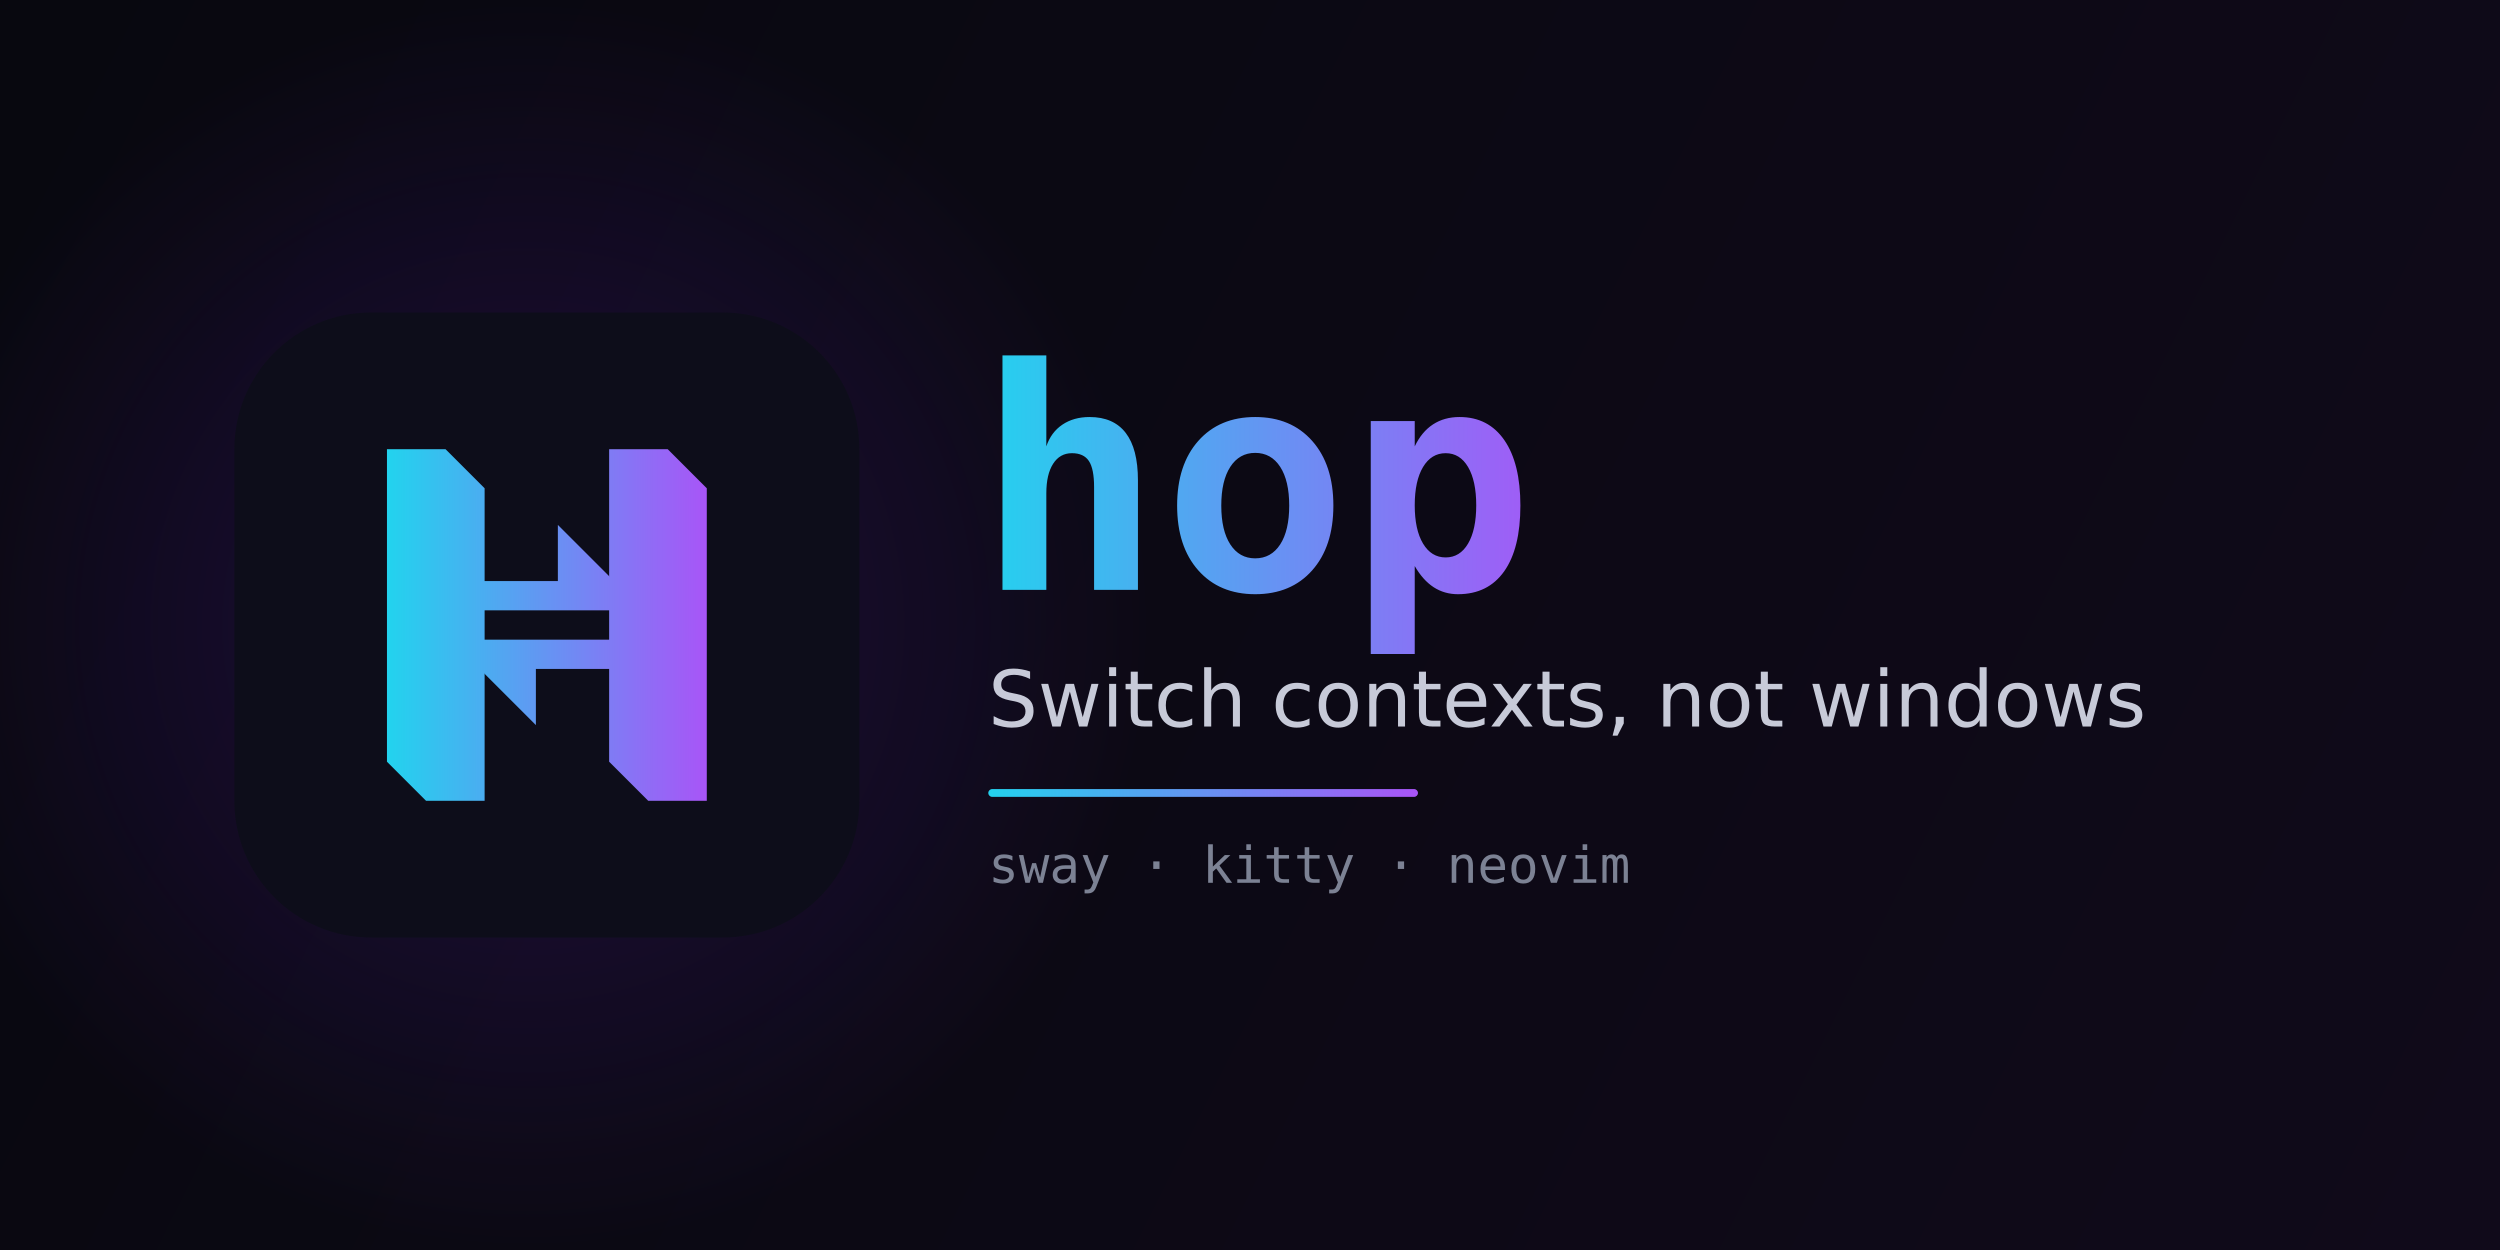
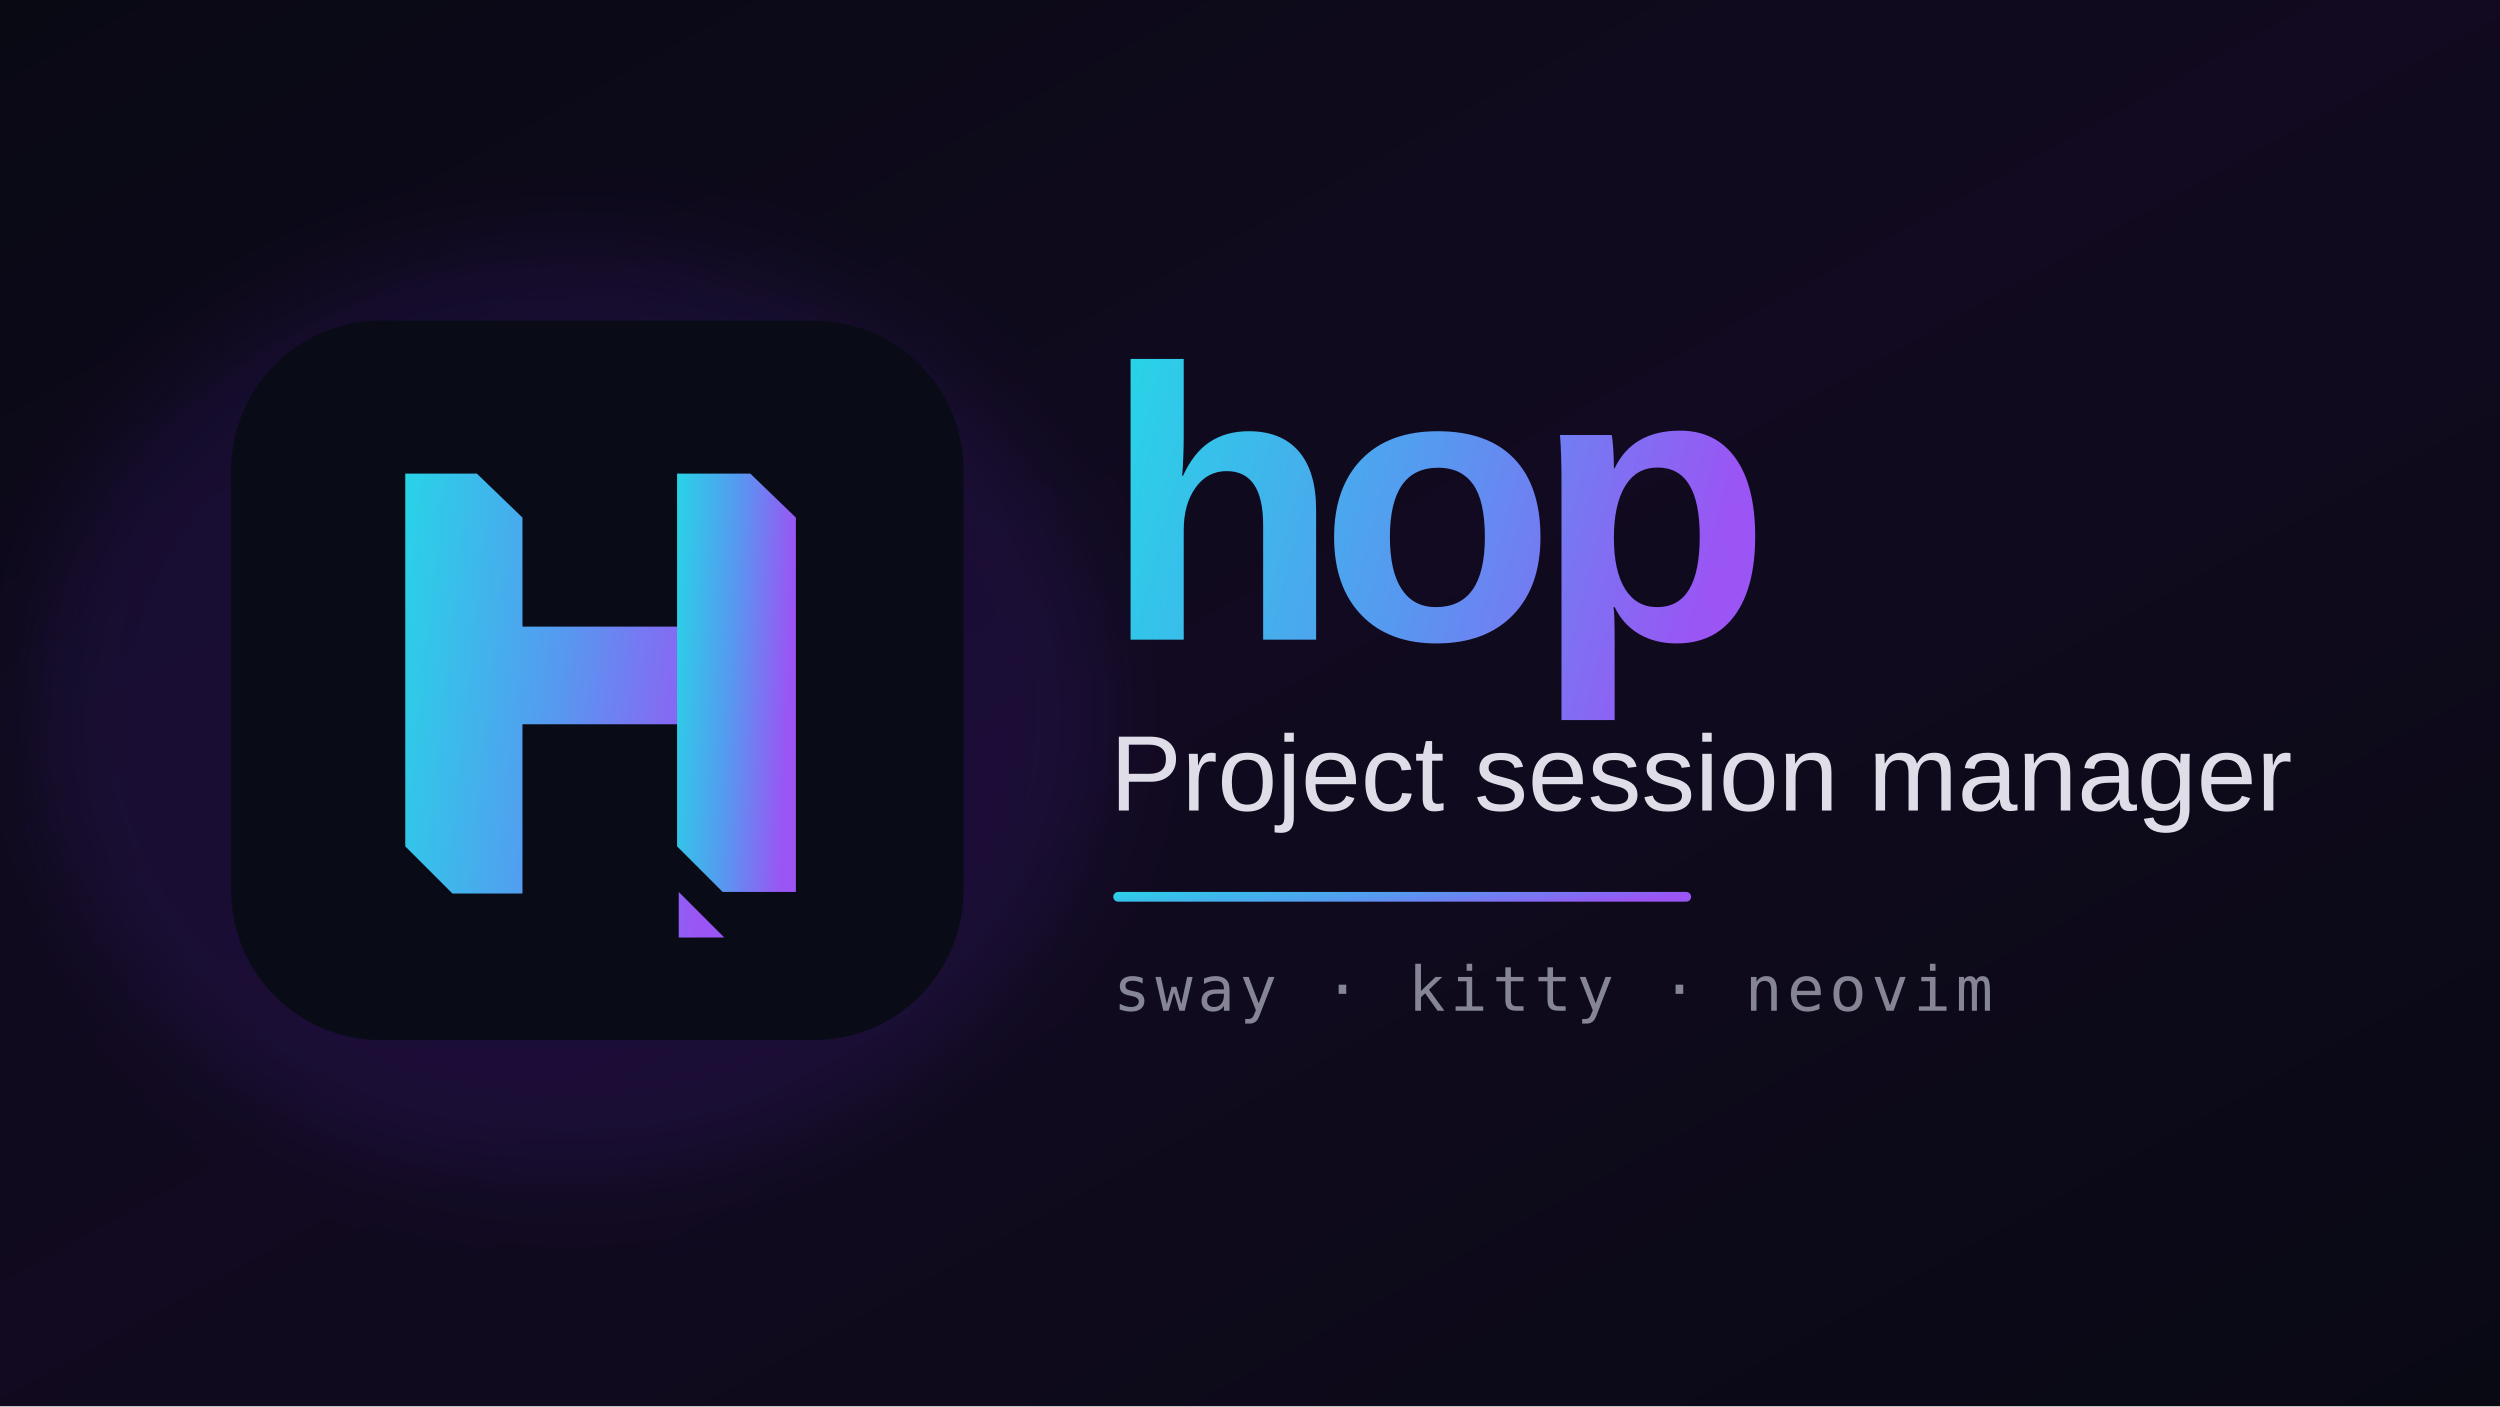
- <svg xmlns="http://www.w3.org/2000/svg" width="1280" height="640" viewBox="0 0 1280 640">
+ <svg xmlns="http://www.w3.org/2000/svg" width="1536" height="864" viewBox="0 0 1536 864">
  <defs>
-     <linearGradient id="bg" x1="0" y1="0" x2="1280" y2="640" gradientUnits="userSpaceOnUse">
-       <stop offset="0%" stop-color="#08080f" />
-       <stop offset="100%" stop-color="#100a1a" />
+     <linearGradient id="bg" x1="0" y1="0" x2="1" y2="1">
+       <stop offset="0" stop-color="#090914" />
+       <stop offset=".48" stop-color="#110a20" />
+       <stop offset="1" stop-color="#090914" />
    </linearGradient>
-     <radialGradient id="glow" cx="270" cy="320" r="320" gradientUnits="userSpaceOnUse">
-       <stop offset="0%" stop-color="#6d28d9" stop-opacity="0.22" />
-       <stop offset="100%" stop-color="#6d28d9" stop-opacity="0" />
-     </radialGradient>
-     <linearGradient id="hopgrad" x1="500" y1="0" x2="800" y2="0" gradientUnits="userSpaceOnUse">
-       <stop offset="0%" stop-color="#22d3ee" />
-       <stop offset="100%" stop-color="#a855f7" />
+     <linearGradient id="brand" x1="0" y1="0" x2="1" y2=".15">
+       <stop offset="0" stop-color="#28d3e7" />
+       <stop offset=".52" stop-color="#5798f0" />
+       <stop offset="1" stop-color="#9a55f4" />
    </linearGradient>
-     <linearGradient id="iconG" x1="62.5" y1="0" x2="193.5" y2="0" gradientUnits="userSpaceOnUse">
-       <stop offset="0%" stop-color="#22d3ee" />
-       <stop offset="100%" stop-color="#a855f7" />
-     </linearGradient>
-     <linearGradient id="divider" x1="504" y1="0" x2="724" y2="0" gradientUnits="userSpaceOnUse">
-       <stop offset="0%" stop-color="#22d3ee" />
-       <stop offset="100%" stop-color="#a855f7" />
-     </linearGradient>
+     <filter id="glow" x="-30%" y="-30%" width="160%" height="160%">
+       <feGaussianBlur stdDeviation="28" />
+     </filter>
  </defs>
-   <rect width="1280" height="640" fill="url(#bg)" />
-   <rect width="1280" height="640" fill="url(#glow)" />
-   <g transform="translate(120,160) scale(1.25)">
-     <rect width="256" height="256" rx="56" fill="#0d0d1a" />
-     <path d="M 62.5 56 L 86.5 56 L 102.5 72 L 102.5 200 L 78.5 200 L 62.5 184 Z" fill="url(#iconG)" />
-     <path d="M 153.5 56 L 177.5 56 L 193.5 72 L 193.5 200 L 169.5 200 L 153.5 184 Z" fill="url(#iconG)" />
-     <path d="M 132.5 87 L 155.5 110 L 155.5 122 L 100.5 122 L 100.5 110 L 132.5 110 Z" fill="url(#iconG)" />
-     <path d="M 123.5 169 L 100.5 146 L 100.5 134 L 155.5 134 L 155.5 146 L 123.5 146 Z" fill="url(#iconG)" />
+   <rect width="1536" height="864" fill="url(#bg)" />
+   <ellipse cx="350" cy="438" rx="330" ry="285" fill="#5520b2" opacity=".16" filter="url(#glow)" />
+   <rect x="142" y="197" width="450" height="442" rx="92" fill="#090b17" />
+   <g fill="url(#brand)">
+     <path d="M249 291h44l28 27v67h96v-40l38 38v67l-38 0v98l28 28h-28V445h-96v104h-43l-29-29z" />
+     <path d="M416 291h45l28 27v230h-45l-28-28z" />
  </g>
-   <text x="500" y="302" font-family="DejaVu Sans Mono" font-weight="bold" font-size="158" fill="url(#hopgrad)">hop</text>
-   <text x="506" y="372" font-family="DejaVu Sans" font-size="40" fill="#c7cad8">Switch contexts, not windows</text>
-   <rect x="506" y="404" width="220" height="4" rx="2" fill="url(#divider)" />
-   <text x="506" y="452" font-family="DejaVu Sans Mono" font-size="26" fill="#7c8294">sway · kitty · neovim</text>
+   <text x="678" y="393" font-family="Arial, Helvetica, sans-serif" font-size="238" font-weight="700" letter-spacing="-13" fill="url(#brand)">hop</text>
+   <text x="682" y="498" font-family="Arial, Helvetica, sans-serif" font-size="66" font-weight="400" fill="#dedde8">Project session manager</text>
+   <rect x="684" y="548" width="355" height="6" rx="3" fill="url(#brand)" />
+   <text x="684" y="621" font-family="ui-monospace, SFMono-Regular, Menlo, Consolas, monospace" font-size="38" letter-spacing="3" fill="#858596">sway · kitty · neovim</text>
</svg>
